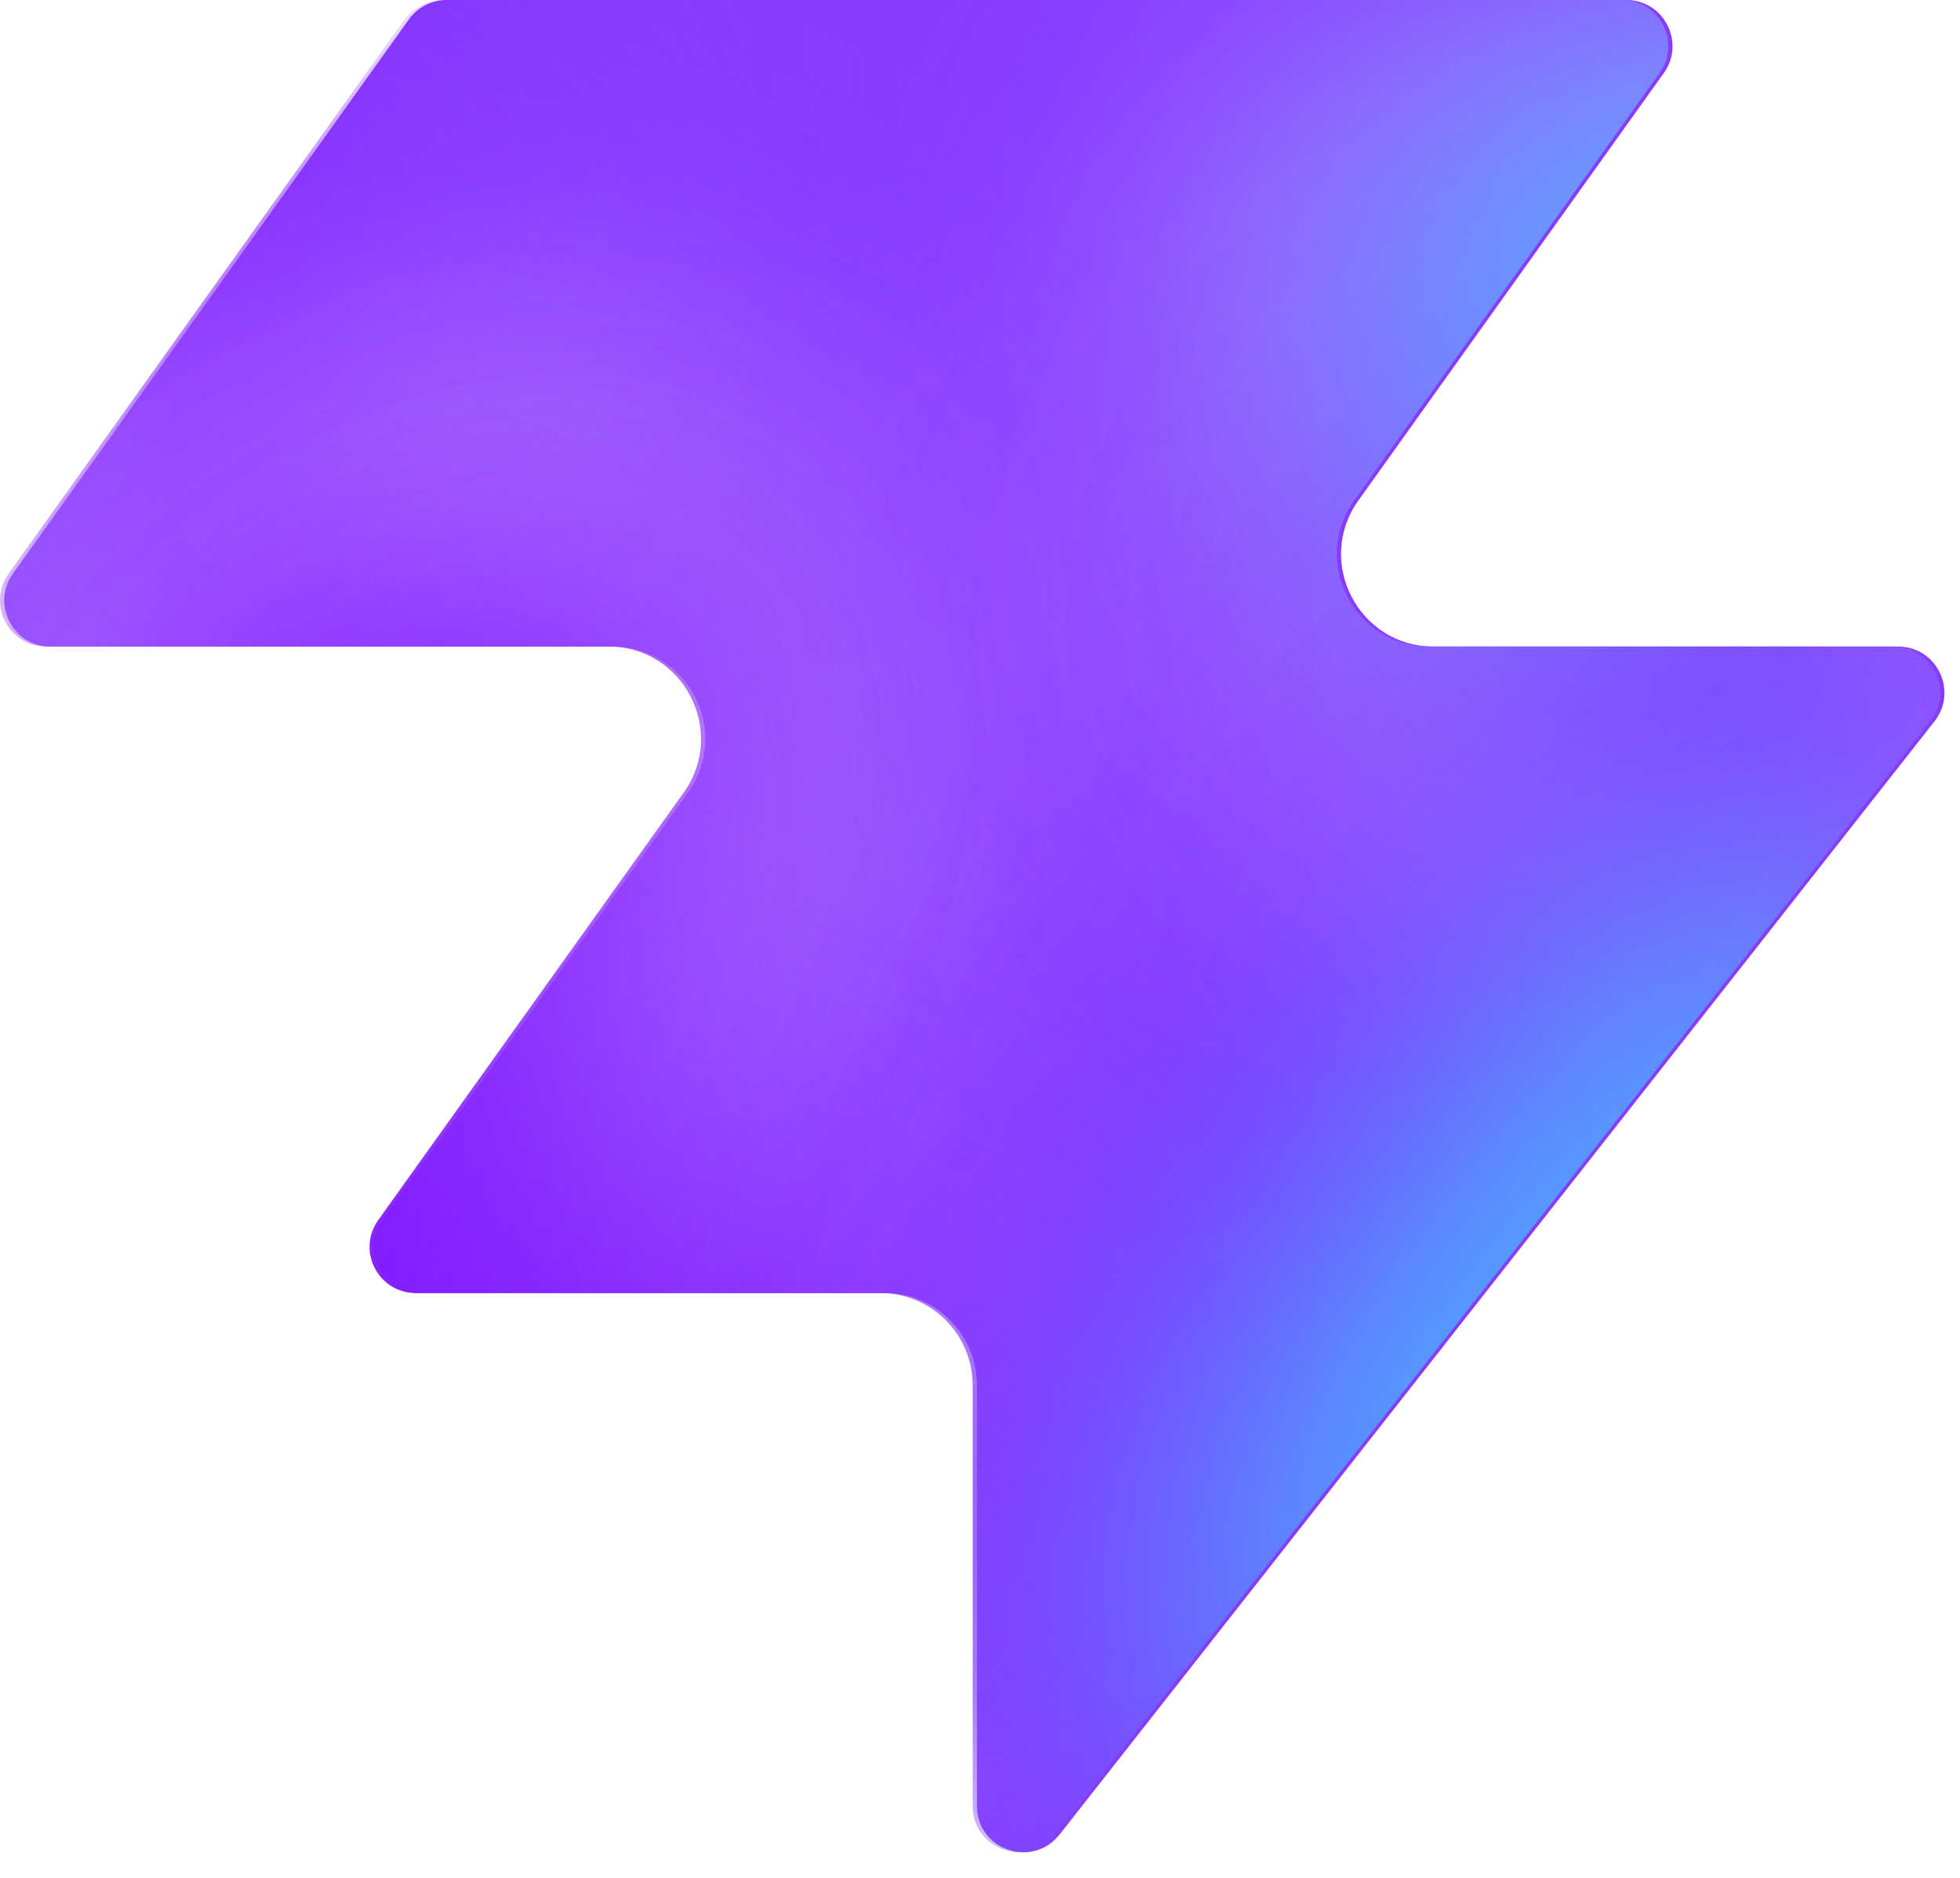
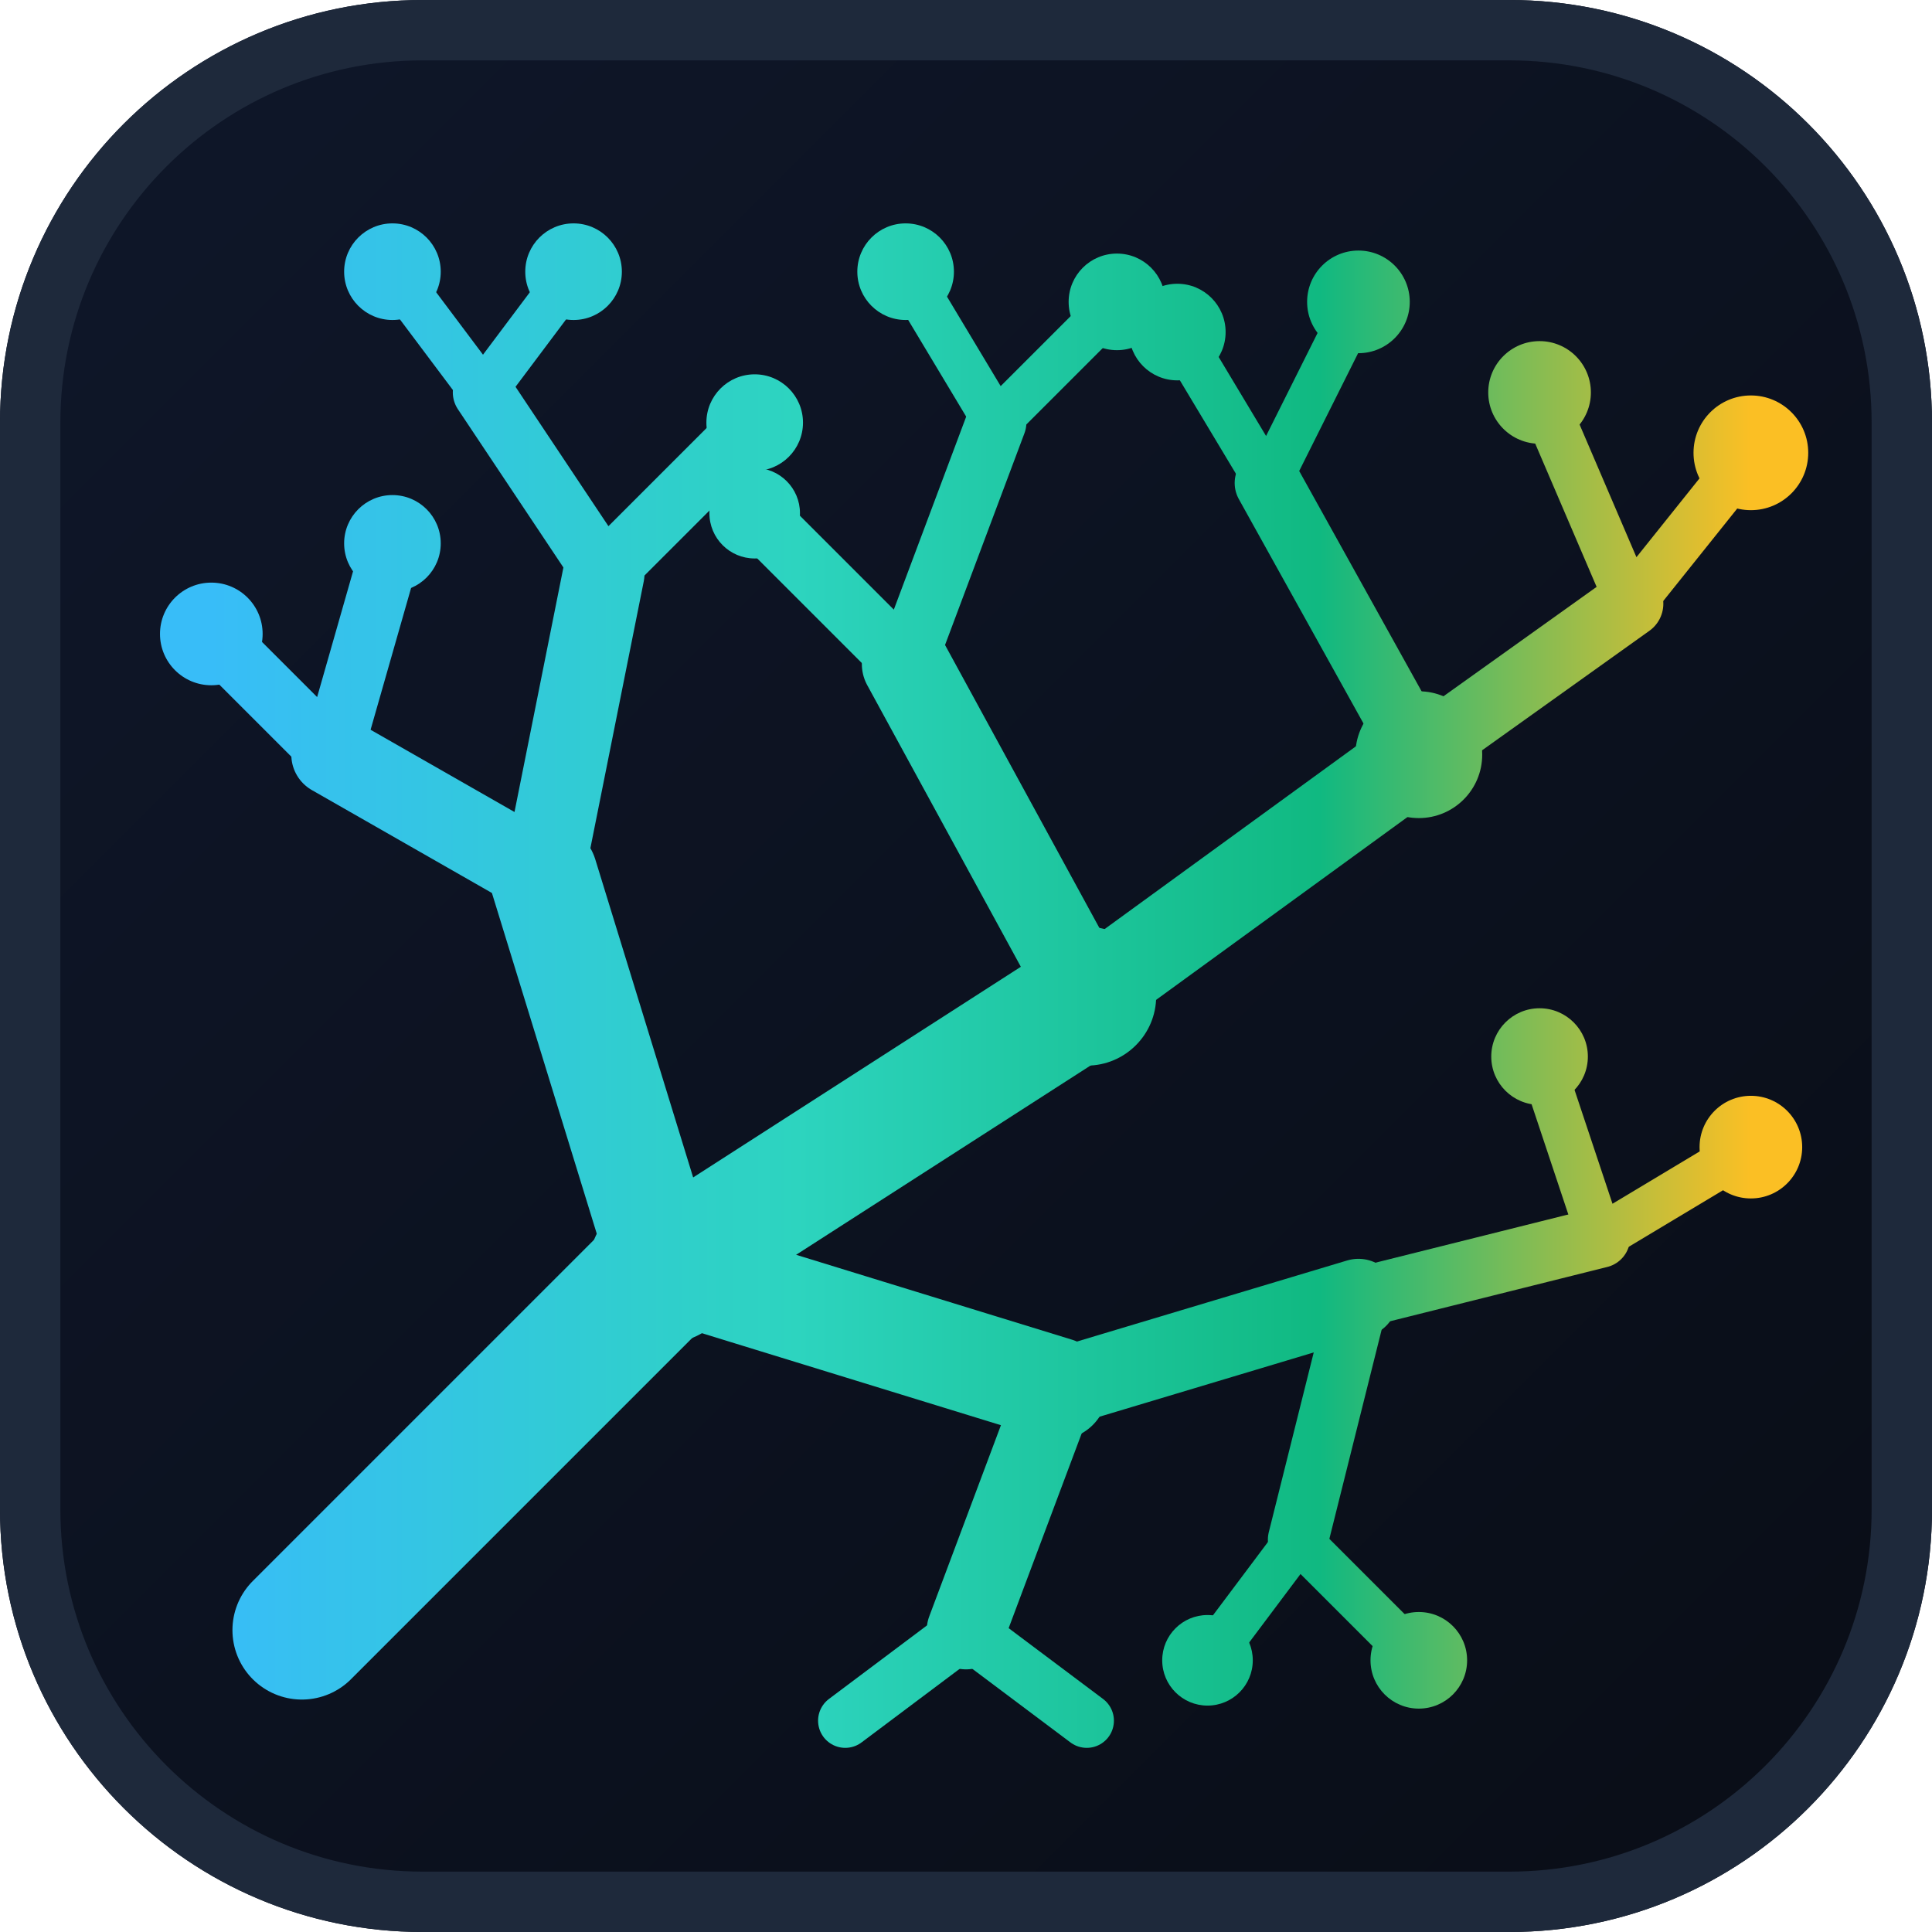
- <svg xmlns="http://www.w3.org/2000/svg" width="48" height="46" fill="none" viewBox="0 0 48 46">
-   <path fill="#863bff" d="M25.946 44.938c-.664.845-2.021.375-2.021-.698V33.937a2.26 2.26 0 0 0-2.262-2.262H10.287c-.92 0-1.456-1.04-.92-1.788l7.48-10.471c1.07-1.497 0-3.578-1.842-3.578H1.237c-.92 0-1.456-1.04-.92-1.788L10.013.474c.214-.297.556-.474.92-.474h28.894c.92 0 1.456 1.04.92 1.788l-7.48 10.471c-1.07 1.498 0 3.579 1.842 3.579h11.377c.943 0 1.473 1.088.89 1.83L25.947 44.94z" style="fill:#863bff;fill:color(display-p3 .525 .23 1);fill-opacity:1" />
-   <mask id="a" width="48" height="46" x="0" y="0" maskUnits="userSpaceOnUse" style="mask-type:alpha">
-     <path fill="#000" d="M25.842 44.938c-.664.844-2.021.375-2.021-.698V33.937a2.26 2.26 0 0 0-2.262-2.262H10.183c-.92 0-1.456-1.04-.92-1.788l7.48-10.471c1.07-1.498 0-3.579-1.842-3.579H1.133c-.92 0-1.456-1.04-.92-1.787L9.91.473c.214-.297.556-.474.92-.474h28.894c.92 0 1.456 1.04.92 1.788l-7.48 10.471c-1.07 1.498 0 3.578 1.842 3.578h11.377c.943 0 1.473 1.088.89 1.832L25.843 44.94z" style="fill:#000;fill-opacity:1" />
-   </mask>
-   <g mask="url(#a)">
-     <g filter="url(#b)">
-       <ellipse cx="5.508" cy="14.704" fill="#ede6ff" rx="5.508" ry="14.704" style="fill:#ede6ff;fill:color(display-p3 .927 .903 1);fill-opacity:1" transform="matrix(.00324 1 1 -.00324 -4.47 31.516)" />
-     </g>
-     <g filter="url(#c)">
-       <ellipse cx="10.399" cy="29.851" fill="#ede6ff" rx="10.399" ry="29.851" style="fill:#ede6ff;fill:color(display-p3 .927 .903 1);fill-opacity:1" transform="matrix(.00324 1 1 -.00324 -39.328 7.883)" />
-     </g>
-     <g filter="url(#d)">
-       <ellipse cx="5.508" cy="30.487" fill="#7e14ff" rx="5.508" ry="30.487" style="fill:#7e14ff;fill:color(display-p3 .492 .077 1);fill-opacity:1" transform="rotate(89.814 -25.913 -14.639)scale(1 -1)" />
-     </g>
-     <g filter="url(#e)">
-       <ellipse cx="5.508" cy="30.599" fill="#7e14ff" rx="5.508" ry="30.599" style="fill:#7e14ff;fill:color(display-p3 .492 .077 1);fill-opacity:1" transform="rotate(89.814 -32.644 -3.334)scale(1 -1)" />
-     </g>
-     <g filter="url(#f)">
-       <ellipse cx="5.508" cy="30.599" fill="#7e14ff" rx="5.508" ry="30.599" style="fill:#7e14ff;fill:color(display-p3 .492 .077 1);fill-opacity:1" transform="matrix(.00324 1 1 -.00324 -34.34 30.47)" />
-     </g>
-     <g filter="url(#g)">
-       <ellipse cx="14.072" cy="22.078" fill="#ede6ff" rx="14.072" ry="22.078" style="fill:#ede6ff;fill:color(display-p3 .927 .903 1);fill-opacity:1" transform="rotate(93.35 24.506 48.493)scale(-1 1)" />
-     </g>
-     <g filter="url(#h)">
-       <ellipse cx="3.47" cy="21.501" fill="#7e14ff" rx="3.47" ry="21.501" style="fill:#7e14ff;fill:color(display-p3 .492 .077 1);fill-opacity:1" transform="rotate(89.009 28.708 47.59)scale(-1 1)" />
-     </g>
-     <g filter="url(#i)">
-       <ellipse cx="3.47" cy="21.501" fill="#7e14ff" rx="3.47" ry="21.501" style="fill:#7e14ff;fill:color(display-p3 .492 .077 1);fill-opacity:1" transform="rotate(89.009 28.708 47.59)scale(-1 1)" />
-     </g>
-     <g filter="url(#j)">
-       <ellipse cx=".387" cy="8.972" fill="#7e14ff" rx="4.407" ry="29.108" style="fill:#7e14ff;fill:color(display-p3 .492 .077 1);fill-opacity:1" transform="rotate(39.51 .387 8.972)" />
-     </g>
-     <g filter="url(#k)">
-       <ellipse cx="47.523" cy="-6.092" fill="#7e14ff" rx="4.407" ry="29.108" style="fill:#7e14ff;fill:color(display-p3 .492 .077 1);fill-opacity:1" transform="rotate(37.892 47.523 -6.092)" />
-     </g>
-     <g filter="url(#l)">
-       <ellipse cx="41.412" cy="6.333" fill="#47bfff" rx="5.971" ry="9.665" style="fill:#47bfff;fill:color(display-p3 .28 .748 1);fill-opacity:1" transform="rotate(37.892 41.412 6.333)" />
-     </g>
-     <g filter="url(#m)">
-       <ellipse cx="-1.879" cy="38.332" fill="#7e14ff" rx="4.407" ry="29.108" style="fill:#7e14ff;fill:color(display-p3 .492 .077 1);fill-opacity:1" transform="rotate(37.892 -1.88 38.332)" />
-     </g>
-     <g filter="url(#n)">
-       <ellipse cx="-1.879" cy="38.332" fill="#7e14ff" rx="4.407" ry="29.108" style="fill:#7e14ff;fill:color(display-p3 .492 .077 1);fill-opacity:1" transform="rotate(37.892 -1.88 38.332)" />
-     </g>
-     <g filter="url(#o)">
-       <ellipse cx="35.651" cy="29.907" fill="#7e14ff" rx="4.407" ry="29.108" style="fill:#7e14ff;fill:color(display-p3 .492 .077 1);fill-opacity:1" transform="rotate(37.892 35.651 29.907)" />
-     </g>
-     <g filter="url(#p)">
-       <ellipse cx="38.418" cy="32.4" fill="#47bfff" rx="5.971" ry="15.297" style="fill:#47bfff;fill:color(display-p3 .28 .748 1);fill-opacity:1" transform="rotate(37.892 38.418 32.4)" />
-     </g>
+ <svg xmlns="http://www.w3.org/2000/svg" width="32" height="32" viewBox="0 0 32 32">
+   <defs>
+     <linearGradient id="bg" x1="0" y1="0" x2="1" y2="1">
+       <stop offset="0%" stop-color="#0f172a" />
+       <stop offset="100%" stop-color="#090d16" />
+     </linearGradient>
+     <linearGradient id="fractalSweep" gradientUnits="userSpaceOnUse" x1="3.5" y1="0" x2="29" y2="0">
+       <stop offset="0%" stop-color="#38bdf8" />
+       <stop offset="38%" stop-color="#2dd4bf" />
+       <stop offset="72%" stop-color="#10b981" />
+       <stop offset="100%" stop-color="#fbbf24" />
+     </linearGradient>
+   </defs>
+   <rect width="32" height="32" rx="7" fill="url(#bg)" />
+   <rect x="0.5" y="0.5" width="31" height="31" rx="6.5" fill="none" stroke="#1e293b" stroke-width="1" />
+   <g fill="none" stroke="url(#fractalSweep)" stroke-linecap="round" stroke-linejoin="round">
+     <path d="M5 27 L11 21" stroke-width="2.3" />
+     <path d="M11 21 L9 14.5" stroke-width="1.8" />
+     <path d="M11 21 L18 16.5" stroke-width="2.0" />
+     <path d="M11 21 L17.5 23" stroke-width="1.7" />
+     <path d="M9 14.5 L5.5 12.5 M9 14.5 L10 9.5" stroke-width="1.35" />
+     <path d="M18 16.5 L15 11 M18 16.5 L23.5 12.5" stroke-width="1.45" />
+     <path d="M17.5 23 L16 27 M17.5 23 L22.5 21.5" stroke-width="1.3" />
+     <path d="M5.5 12.5 L3.5 10.5 M5.5 12.5 L6.5 9" stroke-width="1.0" />
+     <path d="M10 9.5 L8 6.5 M10 9.5 L12.5 7" stroke-width="1.0" />
+     <path d="M15 11 L12.5 8.5 M15 11 L16.5 7" stroke-width="1.0" />
+     <path d="M23.5 12.5 L21 8 M23.5 12.5 L27 10" stroke-width="1.1" />
+     <path d="M16 27 L14 28.5 M16 27 L18 28.5" stroke-width="0.9" />
+     <path d="M22.5 21.5 L21.5 25.5 M22.5 21.5 L26.5 20.5" stroke-width="1.0" />
+     <path d="M8 6.5 L6.5 4.5 M8 6.5 L9.5 4.5" stroke-width="0.75" />
+     <path d="M16.5 7 L15 4.5 M16.5 7 L18.5 5" stroke-width="0.75" />
+     <path d="M21 8 L19.5 5.5 M21 8 L22.5 5" stroke-width="0.75" />
+     <path d="M27 10 L25.5 6.5 M27 10 L29 7.5" stroke-width="0.8" />
+     <path d="M26.5 20.5 L25.5 17.5 M26.5 20.5 L29 19" stroke-width="0.75" />
+     <path d="M21.5 25.5 L20 27.5 M21.5 25.5 L23.5 27.5" stroke-width="0.75" />
  </g>
-   <defs>
-     <filter id="b" width="60.045" height="41.654" x="-19.77" y="16.149" color-interpolation-filters="sRGB" filterUnits="userSpaceOnUse">
-       <feFlood flood-opacity="0" result="BackgroundImageFix" />
-       <feBlend in="SourceGraphic" in2="BackgroundImageFix" result="shape" />
-       <feGaussianBlur result="effect1_foregroundBlur_2002_17158" stdDeviation="7.659" />
-     </filter>
-     <filter id="c" width="90.34" height="51.437" x="-54.613" y="-7.533" color-interpolation-filters="sRGB" filterUnits="userSpaceOnUse">
-       <feFlood flood-opacity="0" result="BackgroundImageFix" />
-       <feBlend in="SourceGraphic" in2="BackgroundImageFix" result="shape" />
-       <feGaussianBlur result="effect1_foregroundBlur_2002_17158" stdDeviation="7.659" />
-     </filter>
-     <filter id="d" width="79.355" height="29.4" x="-49.64" y="2.03" color-interpolation-filters="sRGB" filterUnits="userSpaceOnUse">
-       <feFlood flood-opacity="0" result="BackgroundImageFix" />
-       <feBlend in="SourceGraphic" in2="BackgroundImageFix" result="shape" />
-       <feGaussianBlur result="effect1_foregroundBlur_2002_17158" stdDeviation="4.596" />
-     </filter>
-     <filter id="e" width="79.579" height="29.4" x="-45.045" y="20.029" color-interpolation-filters="sRGB" filterUnits="userSpaceOnUse">
-       <feFlood flood-opacity="0" result="BackgroundImageFix" />
-       <feBlend in="SourceGraphic" in2="BackgroundImageFix" result="shape" />
-       <feGaussianBlur result="effect1_foregroundBlur_2002_17158" stdDeviation="4.596" />
-     </filter>
-     <filter id="f" width="79.579" height="29.4" x="-43.513" y="21.178" color-interpolation-filters="sRGB" filterUnits="userSpaceOnUse">
-       <feFlood flood-opacity="0" result="BackgroundImageFix" />
-       <feBlend in="SourceGraphic" in2="BackgroundImageFix" result="shape" />
-       <feGaussianBlur result="effect1_foregroundBlur_2002_17158" stdDeviation="4.596" />
-     </filter>
-     <filter id="g" width="74.749" height="58.852" x="15.756" y="-17.901" color-interpolation-filters="sRGB" filterUnits="userSpaceOnUse">
-       <feFlood flood-opacity="0" result="BackgroundImageFix" />
-       <feBlend in="SourceGraphic" in2="BackgroundImageFix" result="shape" />
-       <feGaussianBlur result="effect1_foregroundBlur_2002_17158" stdDeviation="7.659" />
-     </filter>
-     <filter id="h" width="61.377" height="25.362" x="23.548" y="2.284" color-interpolation-filters="sRGB" filterUnits="userSpaceOnUse">
-       <feFlood flood-opacity="0" result="BackgroundImageFix" />
-       <feBlend in="SourceGraphic" in2="BackgroundImageFix" result="shape" />
-       <feGaussianBlur result="effect1_foregroundBlur_2002_17158" stdDeviation="4.596" />
-     </filter>
-     <filter id="i" width="61.377" height="25.362" x="23.548" y="2.284" color-interpolation-filters="sRGB" filterUnits="userSpaceOnUse">
-       <feFlood flood-opacity="0" result="BackgroundImageFix" />
-       <feBlend in="SourceGraphic" in2="BackgroundImageFix" result="shape" />
-       <feGaussianBlur result="effect1_foregroundBlur_2002_17158" stdDeviation="4.596" />
-     </filter>
-     <filter id="j" width="56.045" height="63.649" x="-27.636" y="-22.853" color-interpolation-filters="sRGB" filterUnits="userSpaceOnUse">
-       <feFlood flood-opacity="0" result="BackgroundImageFix" />
-       <feBlend in="SourceGraphic" in2="BackgroundImageFix" result="shape" />
-       <feGaussianBlur result="effect1_foregroundBlur_2002_17158" stdDeviation="4.596" />
-     </filter>
-     <filter id="k" width="54.814" height="64.646" x="20.116" y="-38.415" color-interpolation-filters="sRGB" filterUnits="userSpaceOnUse">
-       <feFlood flood-opacity="0" result="BackgroundImageFix" />
-       <feBlend in="SourceGraphic" in2="BackgroundImageFix" result="shape" />
-       <feGaussianBlur result="effect1_foregroundBlur_2002_17158" stdDeviation="4.596" />
-     </filter>
-     <filter id="l" width="33.541" height="35.313" x="24.641" y="-11.323" color-interpolation-filters="sRGB" filterUnits="userSpaceOnUse">
-       <feFlood flood-opacity="0" result="BackgroundImageFix" />
-       <feBlend in="SourceGraphic" in2="BackgroundImageFix" result="shape" />
-       <feGaussianBlur result="effect1_foregroundBlur_2002_17158" stdDeviation="4.596" />
-     </filter>
-     <filter id="m" width="54.814" height="64.646" x="-29.286" y="6.009" color-interpolation-filters="sRGB" filterUnits="userSpaceOnUse">
-       <feFlood flood-opacity="0" result="BackgroundImageFix" />
-       <feBlend in="SourceGraphic" in2="BackgroundImageFix" result="shape" />
-       <feGaussianBlur result="effect1_foregroundBlur_2002_17158" stdDeviation="4.596" />
-     </filter>
-     <filter id="n" width="54.814" height="64.646" x="-29.286" y="6.009" color-interpolation-filters="sRGB" filterUnits="userSpaceOnUse">
-       <feFlood flood-opacity="0" result="BackgroundImageFix" />
-       <feBlend in="SourceGraphic" in2="BackgroundImageFix" result="shape" />
-       <feGaussianBlur result="effect1_foregroundBlur_2002_17158" stdDeviation="4.596" />
-     </filter>
-     <filter id="o" width="54.814" height="64.646" x="8.244" y="-2.416" color-interpolation-filters="sRGB" filterUnits="userSpaceOnUse">
-       <feFlood flood-opacity="0" result="BackgroundImageFix" />
-       <feBlend in="SourceGraphic" in2="BackgroundImageFix" result="shape" />
-       <feGaussianBlur result="effect1_foregroundBlur_2002_17158" stdDeviation="4.596" />
-     </filter>
-     <filter id="p" width="39.409" height="43.623" x="18.713" y="10.588" color-interpolation-filters="sRGB" filterUnits="userSpaceOnUse">
-       <feFlood flood-opacity="0" result="BackgroundImageFix" />
-       <feBlend in="SourceGraphic" in2="BackgroundImageFix" result="shape" />
-       <feGaussianBlur result="effect1_foregroundBlur_2002_17158" stdDeviation="4.596" />
-     </filter>
-   </defs>
+   <g fill="url(#fractalSweep)">
+     <circle cx="11" cy="21" r="1.25" />
+     <circle cx="18" cy="16.5" r="1.15" />
+     <circle cx="23.5" cy="12.5" r="1.05" />
+     <circle cx="3.5" cy="10.5" r="0.85" />
+     <circle cx="6.5" cy="9" r="0.8" />
+     <circle cx="6.5" cy="4.5" r="0.8" />
+     <circle cx="9.5" cy="4.5" r="0.8" />
+     <circle cx="12.5" cy="7" r="0.8" />
+     <circle cx="12.5" cy="8.5" r="0.75" />
+     <circle cx="15" cy="4.5" r="0.8" />
+     <circle cx="18.5" cy="5" r="0.8" />
+     <circle cx="19.5" cy="5.5" r="0.8" />
+     <circle cx="22.5" cy="5" r="0.85" />
+     <circle cx="25.5" cy="6.5" r="0.85" />
+     <circle cx="29" cy="7.5" r="0.95" />
+     <circle cx="25.5" cy="17.5" r="0.8" />
+     <circle cx="29" cy="19" r="0.85" />
+     <circle cx="20" cy="27.5" r="0.75" />
+     <circle cx="23.5" cy="27.5" r="0.8" />
+   </g>
</svg>
